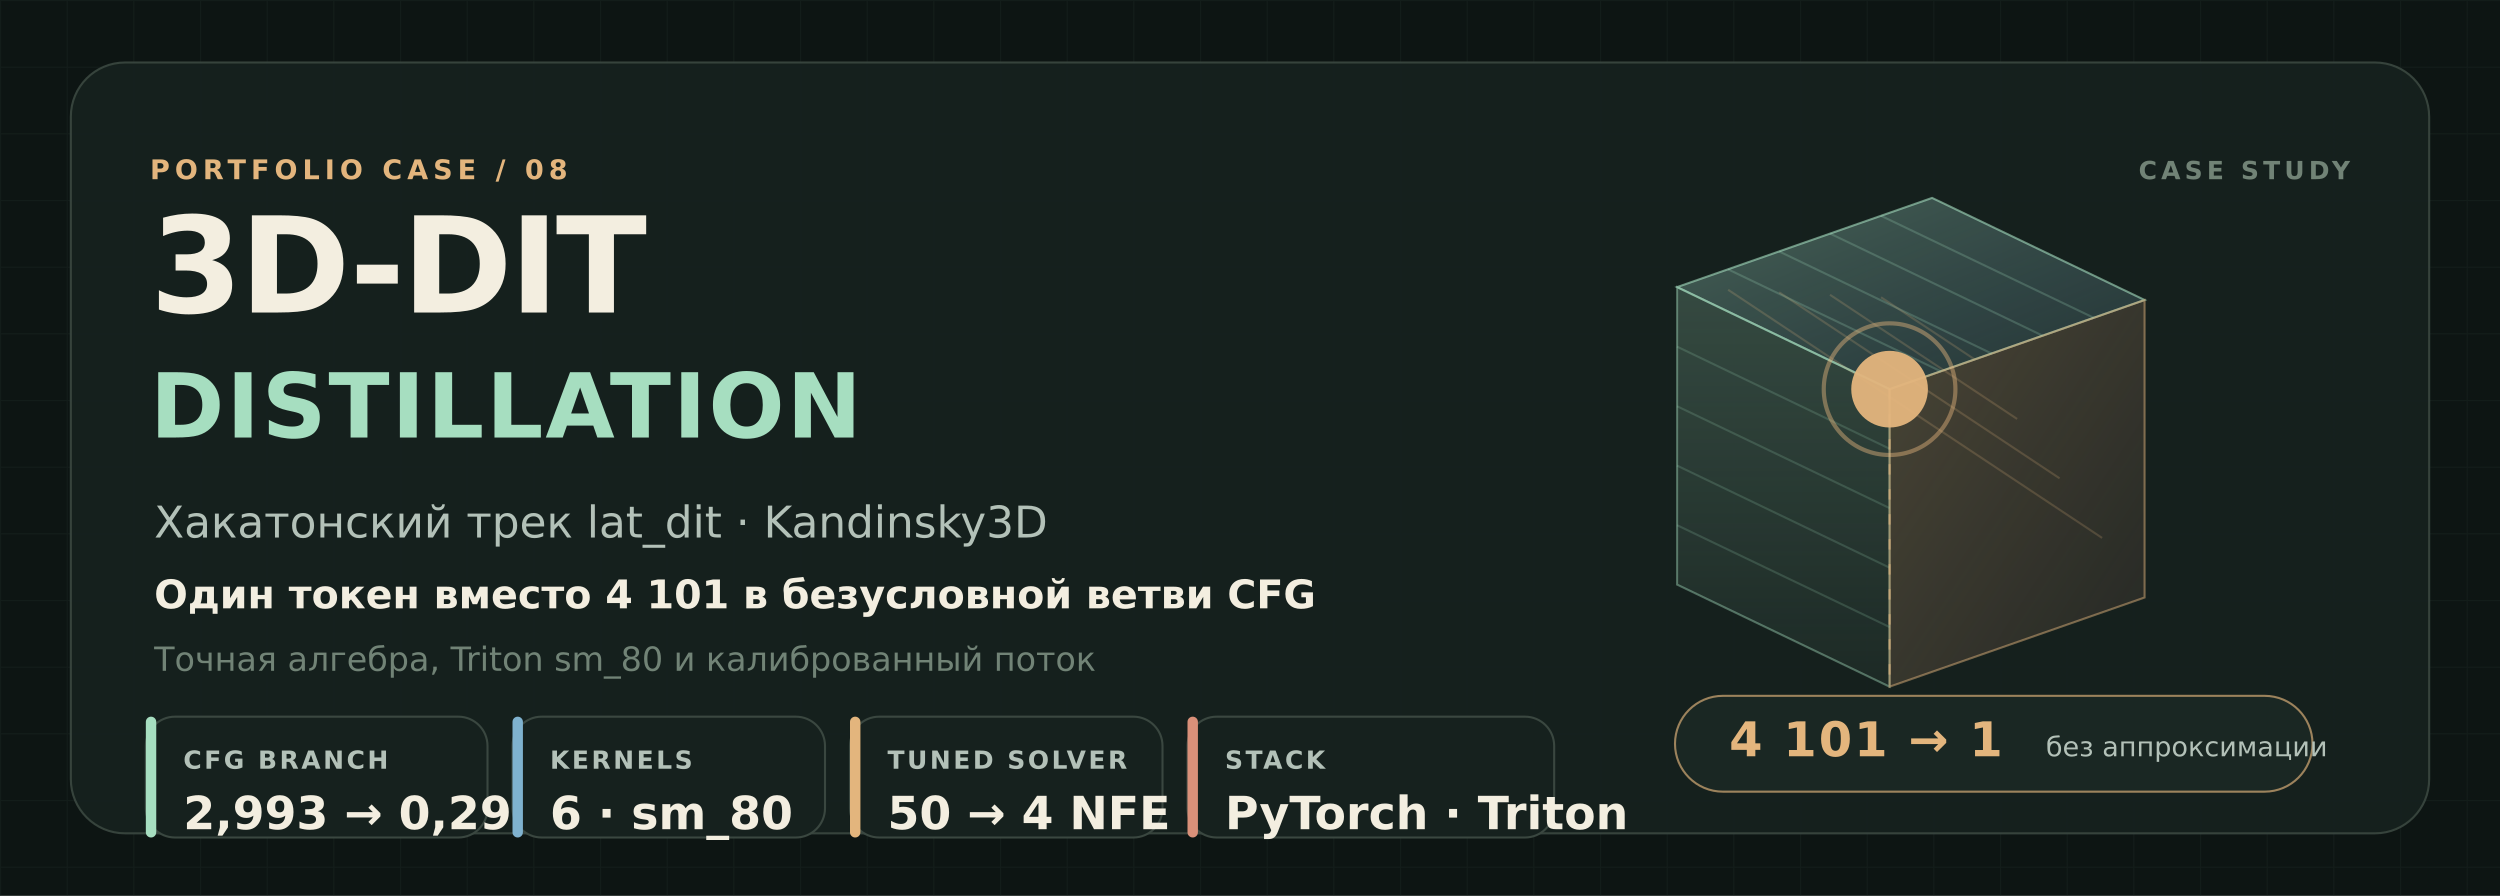
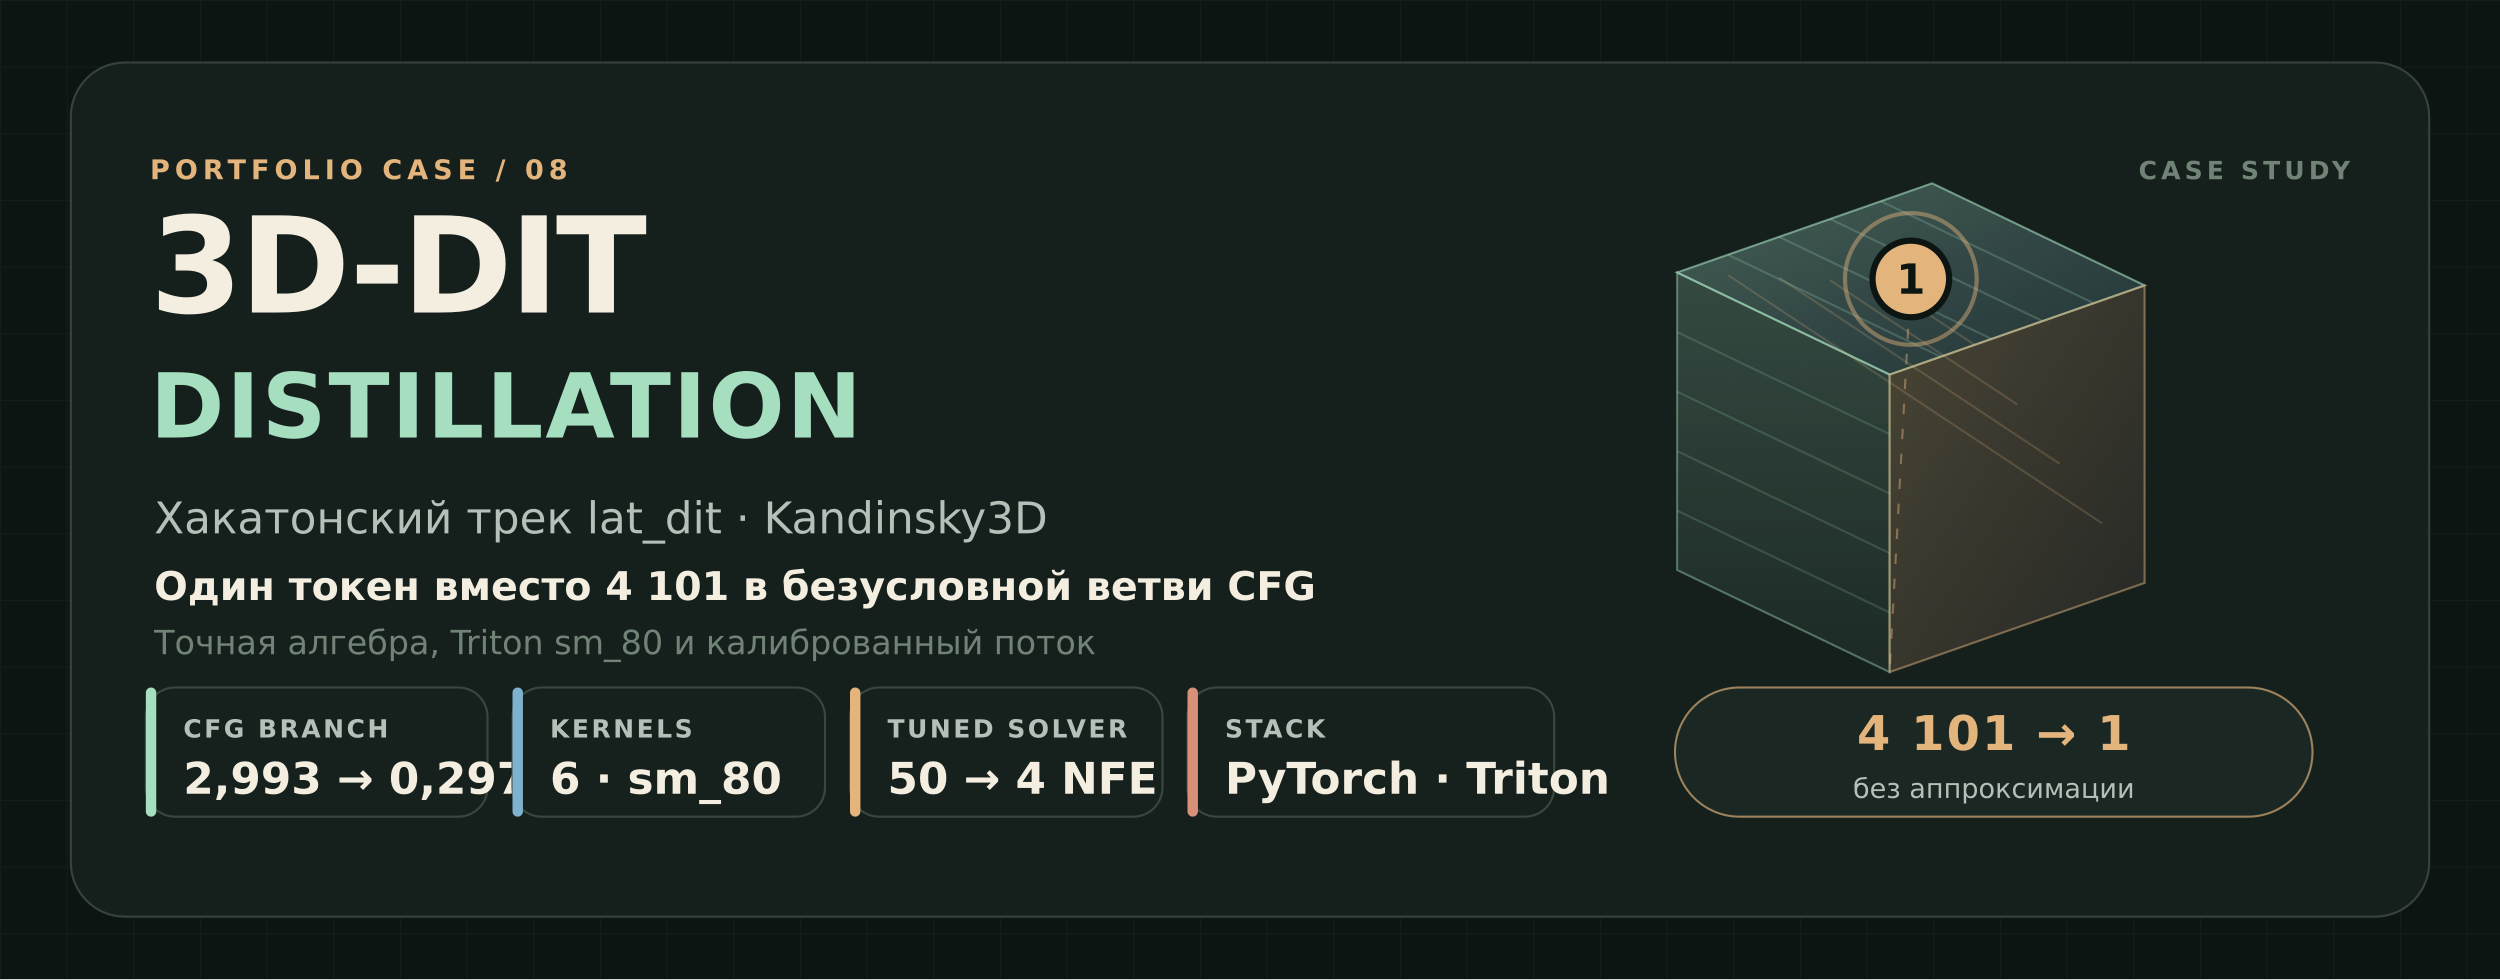
- <svg xmlns="http://www.w3.org/2000/svg" width="1200" height="430" viewBox="0 0 1200 430" role="img" aria-labelledby="title desc">
+ <svg xmlns="http://www.w3.org/2000/svg" width="1200" height="470" viewBox="0 0 1200 470" role="img" aria-labelledby="title desc">
  <defs>
    <pattern id="grid" width="32" height="32" patternUnits="userSpaceOnUse">
      <path d="M 32 0 L 0 0 0 32" fill="none" stroke="#22312c" stroke-width="1" opacity="0.55" />
    </pattern>
    <linearGradient id="cubeTop" x1="0" y1="0" x2="1" y2="1">
      <stop offset="0" stop-color="#a6dec0" stop-opacity="0.34" />
      <stop offset="1" stop-color="#7fb2cf" stop-opacity="0.14" />
    </linearGradient>
    <linearGradient id="cubeLeft" x1="0" y1="0" x2="0" y2="1">
      <stop offset="0" stop-color="#a6dec0" stop-opacity="0.22" />
      <stop offset="1" stop-color="#a6dec0" stop-opacity="0.05" />
    </linearGradient>
    <linearGradient id="cubeRight" x1="0" y1="0" x2="1" y2="1">
      <stop offset="0" stop-color="#e3b57d" stop-opacity="0.26" />
      <stop offset="1" stop-color="#d99079" stop-opacity="0.08" />
    </linearGradient>
    <marker id="arrow" viewBox="0 0 10 10" refX="9" refY="5" markerWidth="7" markerHeight="7" orient="auto-start-reverse">
      <path d="M 0 0 L 10 5 L 0 10 z" fill="#e3b57d" />
    </marker>
    <marker id="arrowMint" viewBox="0 0 10 10" refX="9" refY="5" markerWidth="7" markerHeight="7" orient="auto-start-reverse">
      <path d="M 0 0 L 10 5 L 0 10 z" fill="#a6dec0" />
    </marker>
  </defs>
-   <rect width="1200" height="430" fill="#0d1513" />
-   <rect width="1200" height="430" fill="url(#grid)" opacity="0.5" />
-   <rect x="34" y="30" width="1132" height="370" rx="26" fill="#16211e" stroke="#3a4740" opacity="0.92" />
+   <rect width="1200" height="470" fill="#0d1513" />
+   <rect width="1200" height="470" fill="url(#grid)" opacity="0.5" />
+   <rect x="34" y="30" width="1132" height="410" rx="26" fill="#16211e" stroke="#3a4740" opacity="0.92" />
  <g>
-     <polygon points="805.0,137.8 927.4,95.0 1029.4,144.0 907.0,186.8" fill="url(#cubeTop)" stroke="#a6dec0" stroke-opacity="0.60" />
-     <polygon points="805.0,137.8 907.0,186.8 907.0,329.6 805.0,280.6" fill="url(#cubeLeft)" stroke="#a6dec0" stroke-opacity="0.42" />
-     <polygon points="907.0,186.8 1029.4,144.0 1029.4,286.8 907.0,329.6" fill="url(#cubeRight)" stroke="#e3b57d" stroke-opacity="0.48" />
-     <line x1="829.5" y1="129.3" x2="931.5" y2="178.2" stroke="#a6dec0" stroke-opacity="0.22" />
-     <line x1="829.5" y1="139.1" x2="1009.0" y2="258.2" stroke="#e3b57d" stroke-opacity="0.20" />
-     <line x1="805.0" y1="166.4" x2="907.0" y2="215.4" stroke="#a6dec0" stroke-opacity="0.18" />
-     <line x1="854.0" y1="120.7" x2="956.0" y2="169.7" stroke="#a6dec0" stroke-opacity="0.22" />
-     <line x1="854.0" y1="140.3" x2="988.6" y2="229.6" stroke="#e3b57d" stroke-opacity="0.20" />
-     <line x1="805.0" y1="195.0" x2="907.0" y2="243.9" stroke="#a6dec0" stroke-opacity="0.18" />
-     <line x1="878.4" y1="112.1" x2="980.4" y2="161.1" stroke="#a6dec0" stroke-opacity="0.22" />
-     <line x1="878.4" y1="141.5" x2="968.2" y2="201.1" stroke="#e3b57d" stroke-opacity="0.20" />
-     <line x1="805.0" y1="223.5" x2="907.0" y2="272.5" stroke="#a6dec0" stroke-opacity="0.18" />
-     <line x1="902.9" y1="103.6" x2="1004.9" y2="152.5" stroke="#a6dec0" stroke-opacity="0.22" />
-     <line x1="902.9" y1="142.7" x2="947.8" y2="172.5" stroke="#e3b57d" stroke-opacity="0.20" />
-     <line x1="805.0" y1="252.1" x2="907.0" y2="301.0" stroke="#a6dec0" stroke-opacity="0.18" />
-     <circle cx="907.0" cy="186.8" r="18.4" fill="#e3b57d" opacity="0.95" />
-     <circle cx="907.0" cy="186.8" r="31.6" fill="none" stroke="#e3b57d" stroke-opacity="0.45" stroke-width="2" />
-     <path d="M 907.0 186.8 L 907.0 329.6" stroke="#e3b57d" stroke-dasharray="5 7" stroke-opacity="0.55" />
+     <polygon points="805.0,130.8 927.4,88.0 1029.4,137.0 907.0,179.8" fill="url(#cubeTop)" stroke="#a6dec0" stroke-opacity="0.60" />
+     <polygon points="805.0,130.8 907.0,179.8 907.0,322.6 805.0,273.6" fill="url(#cubeLeft)" stroke="#a6dec0" stroke-opacity="0.42" />
+     <polygon points="907.0,179.8 1029.4,137.0 1029.4,279.8 907.0,322.6" fill="url(#cubeRight)" stroke="#e3b57d" stroke-opacity="0.48" />
+     <line x1="829.5" y1="122.3" x2="931.5" y2="171.2" stroke="#a6dec0" stroke-opacity="0.22" />
+     <line x1="829.5" y1="132.1" x2="1009.0" y2="251.2" stroke="#e3b57d" stroke-opacity="0.20" />
+     <line x1="805.0" y1="159.4" x2="907.0" y2="208.4" stroke="#a6dec0" stroke-opacity="0.18" />
+     <line x1="854.0" y1="113.7" x2="956.0" y2="162.7" stroke="#a6dec0" stroke-opacity="0.22" />
+     <line x1="854.0" y1="133.3" x2="988.6" y2="222.6" stroke="#e3b57d" stroke-opacity="0.20" />
+     <line x1="805.0" y1="188.0" x2="907.0" y2="236.9" stroke="#a6dec0" stroke-opacity="0.18" />
+     <line x1="878.4" y1="105.1" x2="980.4" y2="154.1" stroke="#a6dec0" stroke-opacity="0.22" />
+     <line x1="878.4" y1="134.5" x2="968.2" y2="194.1" stroke="#e3b57d" stroke-opacity="0.20" />
+     <line x1="805.0" y1="216.5" x2="907.0" y2="265.5" stroke="#a6dec0" stroke-opacity="0.18" />
+     <line x1="902.9" y1="96.6" x2="1004.9" y2="145.5" stroke="#a6dec0" stroke-opacity="0.22" />
+     <line x1="902.9" y1="135.7" x2="947.8" y2="165.5" stroke="#e3b57d" stroke-opacity="0.20" />
+     <line x1="805.0" y1="245.1" x2="907.0" y2="294.0" stroke="#a6dec0" stroke-opacity="0.18" />
+     <path d="M 917.2 133.9 L 907.0 322.6" stroke="#e3b57d" stroke-dasharray="5 7" stroke-opacity="0.45" />
+     <circle cx="917.2" cy="133.9" r="31.6" fill="none" stroke="#e3b57d" stroke-opacity="0.45" stroke-width="2" />
+     <circle cx="917.2" cy="133.9" r="18.4" fill="#e3b57d" stroke="#0d1513" stroke-width="3" />
+     <text x="917.2" y="141.0" fill="#0d1513" font-family="DejaVu Sans, Arial, Helvetica, sans-serif" font-size="20" font-weight="800" text-anchor="middle" letter-spacing="0.00" opacity="1.00">1</text>
  </g>
  <text x="72.0" y="86.0" fill="#e3b57d" font-family="DejaVu Sans, Arial, Helvetica, sans-serif" font-size="13" font-weight="700" text-anchor="start" letter-spacing="2.40" opacity="1.00">PORTFOLIO CASE  /  08</text>
  <text x="72.0" y="150.0" fill="#f3eee0" font-family="DejaVu Sans, Arial, Helvetica, sans-serif" font-size="64" font-weight="800" text-anchor="start" letter-spacing="-1.50" opacity="1.00">3D-DIT</text>
  <text x="72.0" y="210.0" fill="#a6dec0" font-family="DejaVu Sans, Arial, Helvetica, sans-serif" font-size="43" font-weight="700" text-anchor="start" letter-spacing="1.00" opacity="1.00">DISTILLATION</text>
-   <text x="74.0" y="258.0" fill="#b3c1b8" font-family="DejaVu Sans, Arial, Helvetica, sans-serif" font-size="21" font-weight="400" text-anchor="start" letter-spacing="0.00" opacity="1.00">Хакатонский трек lat_dit · Kandinsky3D</text>
-   <text x="74.0" y="292.0" fill="#f3eee0" font-family="DejaVu Sans, Arial, Helvetica, sans-serif" font-size="19" font-weight="600" text-anchor="start" letter-spacing="0.00" opacity="1.00">Один токен вместо 4 101 в безусловной ветви CFG</text>
-   <text x="74.0" y="322.0" fill="#718376" font-family="DejaVu Sans, Arial, Helvetica, sans-serif" font-size="16" font-weight="400" text-anchor="start" letter-spacing="0.00" opacity="1.00">Точная алгебра, Triton sm_80 и калиброванный поток</text>
+   <text x="74.0" y="256.0" fill="#b3c1b8" font-family="DejaVu Sans, Arial, Helvetica, sans-serif" font-size="21" font-weight="400" text-anchor="start" letter-spacing="0.00" opacity="1.00">Хакатонский трек lat_dit · Kandinsky3D</text>
+   <text x="74.0" y="288.0" fill="#f3eee0" font-family="DejaVu Sans, Arial, Helvetica, sans-serif" font-size="19" font-weight="600" text-anchor="start" letter-spacing="0.00" opacity="1.00">Один токен вместо 4 101 в безусловной ветви CFG</text>
+   <text x="74.0" y="314.0" fill="#718376" font-family="DejaVu Sans, Arial, Helvetica, sans-serif" font-size="16" font-weight="400" text-anchor="start" letter-spacing="0.00" opacity="1.00">Точная алгебра, Triton sm_80 и калиброванный поток</text>
  <g>
-     <rect x="804" y="334" width="306" height="46" rx="23" fill="#1a2723" stroke="#e3b57d" stroke-opacity="0.65" />
-     <text x="830.0" y="363.0" fill="#e3b57d" font-family="DejaVu Sans, Arial, Helvetica, sans-serif" font-size="23" font-weight="800" text-anchor="start" letter-spacing="1.00" opacity="1.00">4 101  →  1</text>
-     <text x="982.0" y="363.0" fill="#b3c1b8" font-family="DejaVu Sans, Arial, Helvetica, sans-serif" font-size="13" font-weight="400" text-anchor="start" letter-spacing="0.00" opacity="1.00">без аппроксимации</text>
+     <rect x="804" y="330" width="306" height="62" rx="31" fill="#1a2723" stroke="#e3b57d" stroke-opacity="0.65" />
+     <text x="957.0" y="360.0" fill="#e3b57d" font-family="DejaVu Sans, Arial, Helvetica, sans-serif" font-size="23" font-weight="800" text-anchor="middle" letter-spacing="1.00" opacity="1.00">4 101  →  1</text>
+     <text x="957.0" y="383.0" fill="#b3c1b8" font-family="DejaVu Sans, Arial, Helvetica, sans-serif" font-size="13" font-weight="400" text-anchor="middle" letter-spacing="0.00" opacity="1.00">без аппроксимации</text>
  </g>
  <g>
-     <rect x="70.0" y="344.0" width="164.0" height="58.0" rx="14" fill="#16211e" stroke="#3a4740" />
-     <rect x="70.0" y="344.0" width="5" height="58.0" rx="2.5" fill="#a6dec0" />
-     <text x="88.0" y="369.0" fill="#b3c1b8" font-family="DejaVu Sans, Arial, Helvetica, sans-serif" font-size="12" font-weight="600" text-anchor="start" letter-spacing="1.20" opacity="1.00">CFG BRANCH</text>
-     <text x="88.0" y="398.0" fill="#f3eee0" font-family="DejaVu Sans, Arial, Helvetica, sans-serif" font-size="22" font-weight="700" text-anchor="start" letter-spacing="0.00" opacity="1.00">2,993 → 0,297 с</text>
+     <rect x="70.0" y="330.0" width="164.0" height="62.0" rx="14" fill="#16211e" stroke="#3a4740" />
+     <rect x="70.0" y="330.0" width="5" height="62.0" rx="2.5" fill="#a6dec0" />
+     <text x="88.0" y="354.0" fill="#b3c1b8" font-family="DejaVu Sans, Arial, Helvetica, sans-serif" font-size="12" font-weight="600" text-anchor="start" letter-spacing="1.20" opacity="1.00">CFG BRANCH</text>
+     <text x="88.0" y="381.0" fill="#f3eee0" font-family="DejaVu Sans, Arial, Helvetica, sans-serif" font-size="21" font-weight="700" text-anchor="start" letter-spacing="0.00" opacity="1.00">2,993 → 0,297 с</text>
  </g>
  <g>
-     <rect x="246.0" y="344.0" width="150.0" height="58.0" rx="14" fill="#16211e" stroke="#3a4740" />
-     <rect x="246.0" y="344.0" width="5" height="58.0" rx="2.5" fill="#7fb2cf" />
-     <text x="264.0" y="369.0" fill="#b3c1b8" font-family="DejaVu Sans, Arial, Helvetica, sans-serif" font-size="12" font-weight="600" text-anchor="start" letter-spacing="1.20" opacity="1.00">KERNELS</text>
-     <text x="264.0" y="398.0" fill="#f3eee0" font-family="DejaVu Sans, Arial, Helvetica, sans-serif" font-size="22" font-weight="700" text-anchor="start" letter-spacing="0.00" opacity="1.00">6 · sm_80</text>
+     <rect x="246.0" y="330.0" width="150.0" height="62.0" rx="14" fill="#16211e" stroke="#3a4740" />
+     <rect x="246.0" y="330.0" width="5" height="62.0" rx="2.5" fill="#7fb2cf" />
+     <text x="264.0" y="354.0" fill="#b3c1b8" font-family="DejaVu Sans, Arial, Helvetica, sans-serif" font-size="12" font-weight="600" text-anchor="start" letter-spacing="1.20" opacity="1.00">KERNELS</text>
+     <text x="264.0" y="381.0" fill="#f3eee0" font-family="DejaVu Sans, Arial, Helvetica, sans-serif" font-size="21" font-weight="700" text-anchor="start" letter-spacing="0.00" opacity="1.00">6 · sm_80</text>
  </g>
  <g>
-     <rect x="408.0" y="344.0" width="150.0" height="58.0" rx="14" fill="#16211e" stroke="#3a4740" />
-     <rect x="408.0" y="344.0" width="5" height="58.0" rx="2.5" fill="#e3b57d" />
-     <text x="426.0" y="369.0" fill="#b3c1b8" font-family="DejaVu Sans, Arial, Helvetica, sans-serif" font-size="12" font-weight="600" text-anchor="start" letter-spacing="1.20" opacity="1.00">TUNED SOLVER</text>
-     <text x="426.0" y="398.0" fill="#f3eee0" font-family="DejaVu Sans, Arial, Helvetica, sans-serif" font-size="22" font-weight="700" text-anchor="start" letter-spacing="0.00" opacity="1.00">50 → 4 NFE</text>
+     <rect x="408.0" y="330.0" width="150.0" height="62.0" rx="14" fill="#16211e" stroke="#3a4740" />
+     <rect x="408.0" y="330.0" width="5" height="62.0" rx="2.5" fill="#e3b57d" />
+     <text x="426.0" y="354.0" fill="#b3c1b8" font-family="DejaVu Sans, Arial, Helvetica, sans-serif" font-size="12" font-weight="600" text-anchor="start" letter-spacing="1.20" opacity="1.00">TUNED SOLVER</text>
+     <text x="426.0" y="381.0" fill="#f3eee0" font-family="DejaVu Sans, Arial, Helvetica, sans-serif" font-size="21" font-weight="700" text-anchor="start" letter-spacing="0.00" opacity="1.00">50 → 4 NFE</text>
  </g>
  <g>
-     <rect x="570.0" y="344.0" width="176.0" height="58.0" rx="14" fill="#16211e" stroke="#3a4740" />
-     <rect x="570.0" y="344.0" width="5" height="58.0" rx="2.5" fill="#d99079" />
-     <text x="588.0" y="369.0" fill="#b3c1b8" font-family="DejaVu Sans, Arial, Helvetica, sans-serif" font-size="12" font-weight="600" text-anchor="start" letter-spacing="1.20" opacity="1.00">STACK</text>
-     <text x="588.0" y="398.0" fill="#f3eee0" font-family="DejaVu Sans, Arial, Helvetica, sans-serif" font-size="22" font-weight="700" text-anchor="start" letter-spacing="0.00" opacity="1.00">PyTorch · Triton</text>
+     <rect x="570.0" y="330.0" width="176.0" height="62.0" rx="14" fill="#16211e" stroke="#3a4740" />
+     <rect x="570.0" y="330.0" width="5" height="62.0" rx="2.5" fill="#d99079" />
+     <text x="588.0" y="354.0" fill="#b3c1b8" font-family="DejaVu Sans, Arial, Helvetica, sans-serif" font-size="12" font-weight="600" text-anchor="start" letter-spacing="1.20" opacity="1.00">STACK</text>
+     <text x="588.0" y="381.0" fill="#f3eee0" font-family="DejaVu Sans, Arial, Helvetica, sans-serif" font-size="21" font-weight="700" text-anchor="start" letter-spacing="0.00" opacity="1.00">PyTorch · Triton</text>
  </g>
  <text x="1128.0" y="86.0" fill="#718376" font-family="DejaVu Sans, Arial, Helvetica, sans-serif" font-size="12" font-weight="700" text-anchor="end" letter-spacing="2.00" opacity="1.00">CASE STUDY</text>
</svg>
